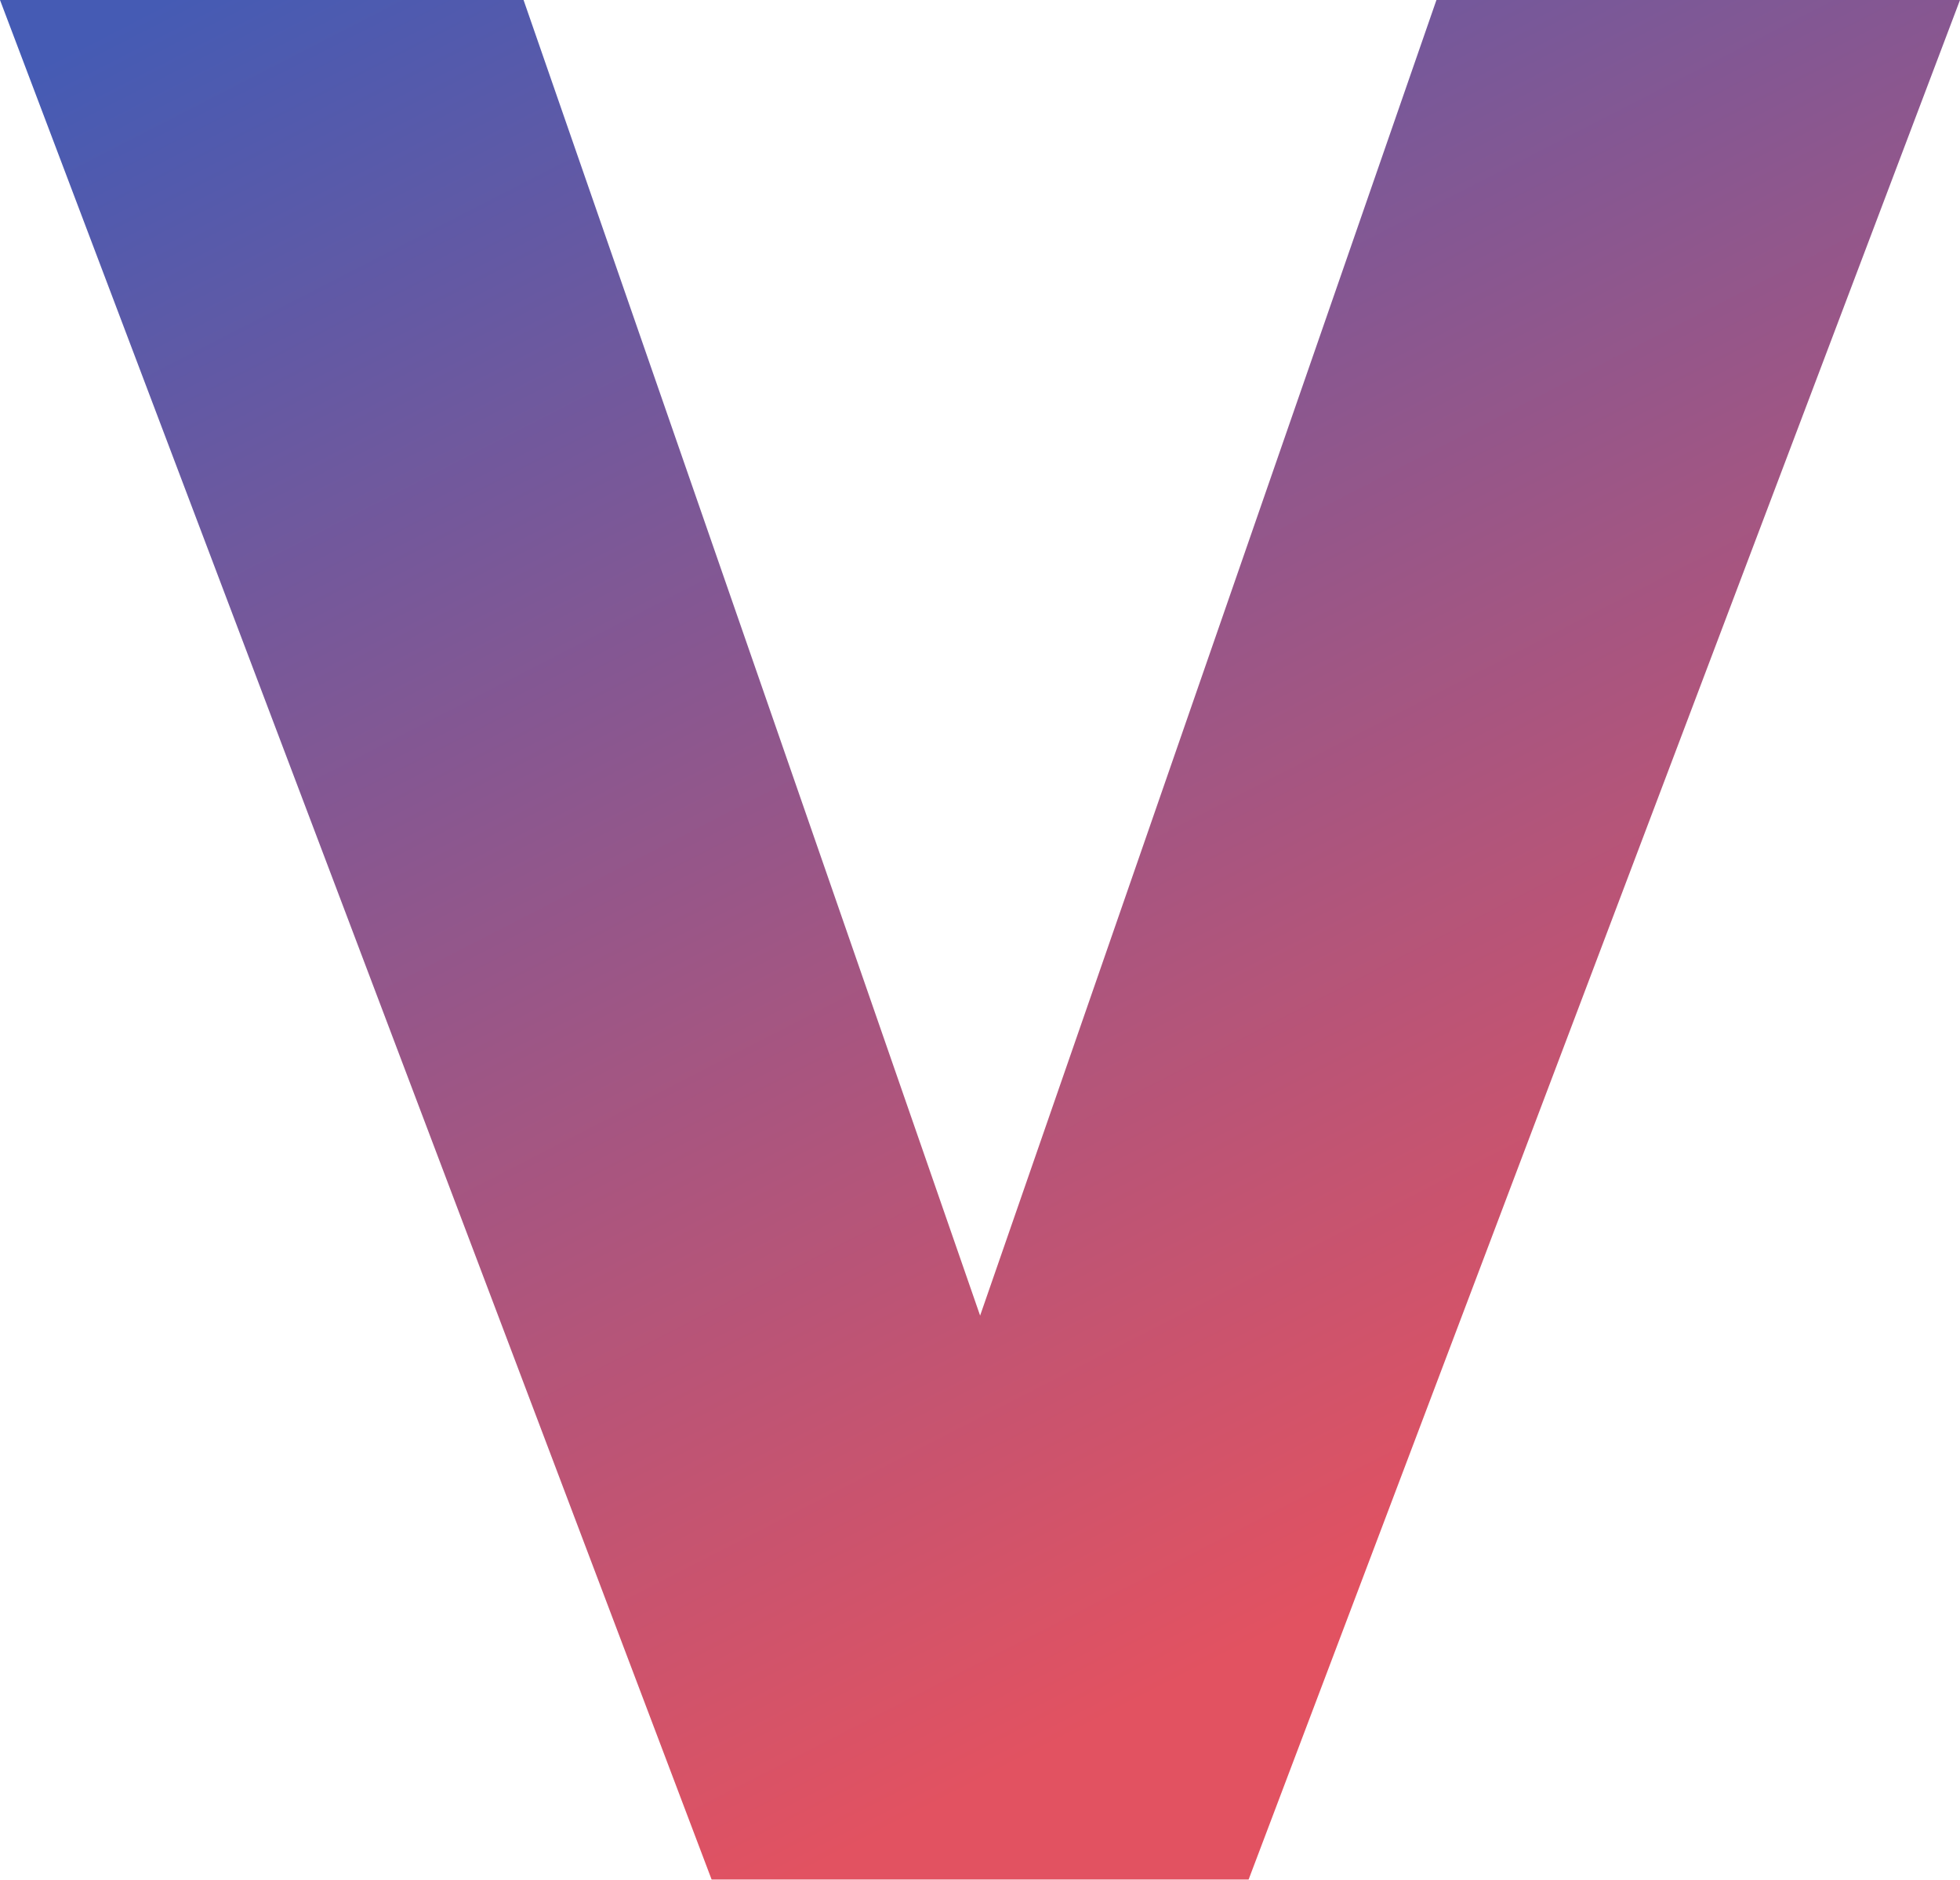
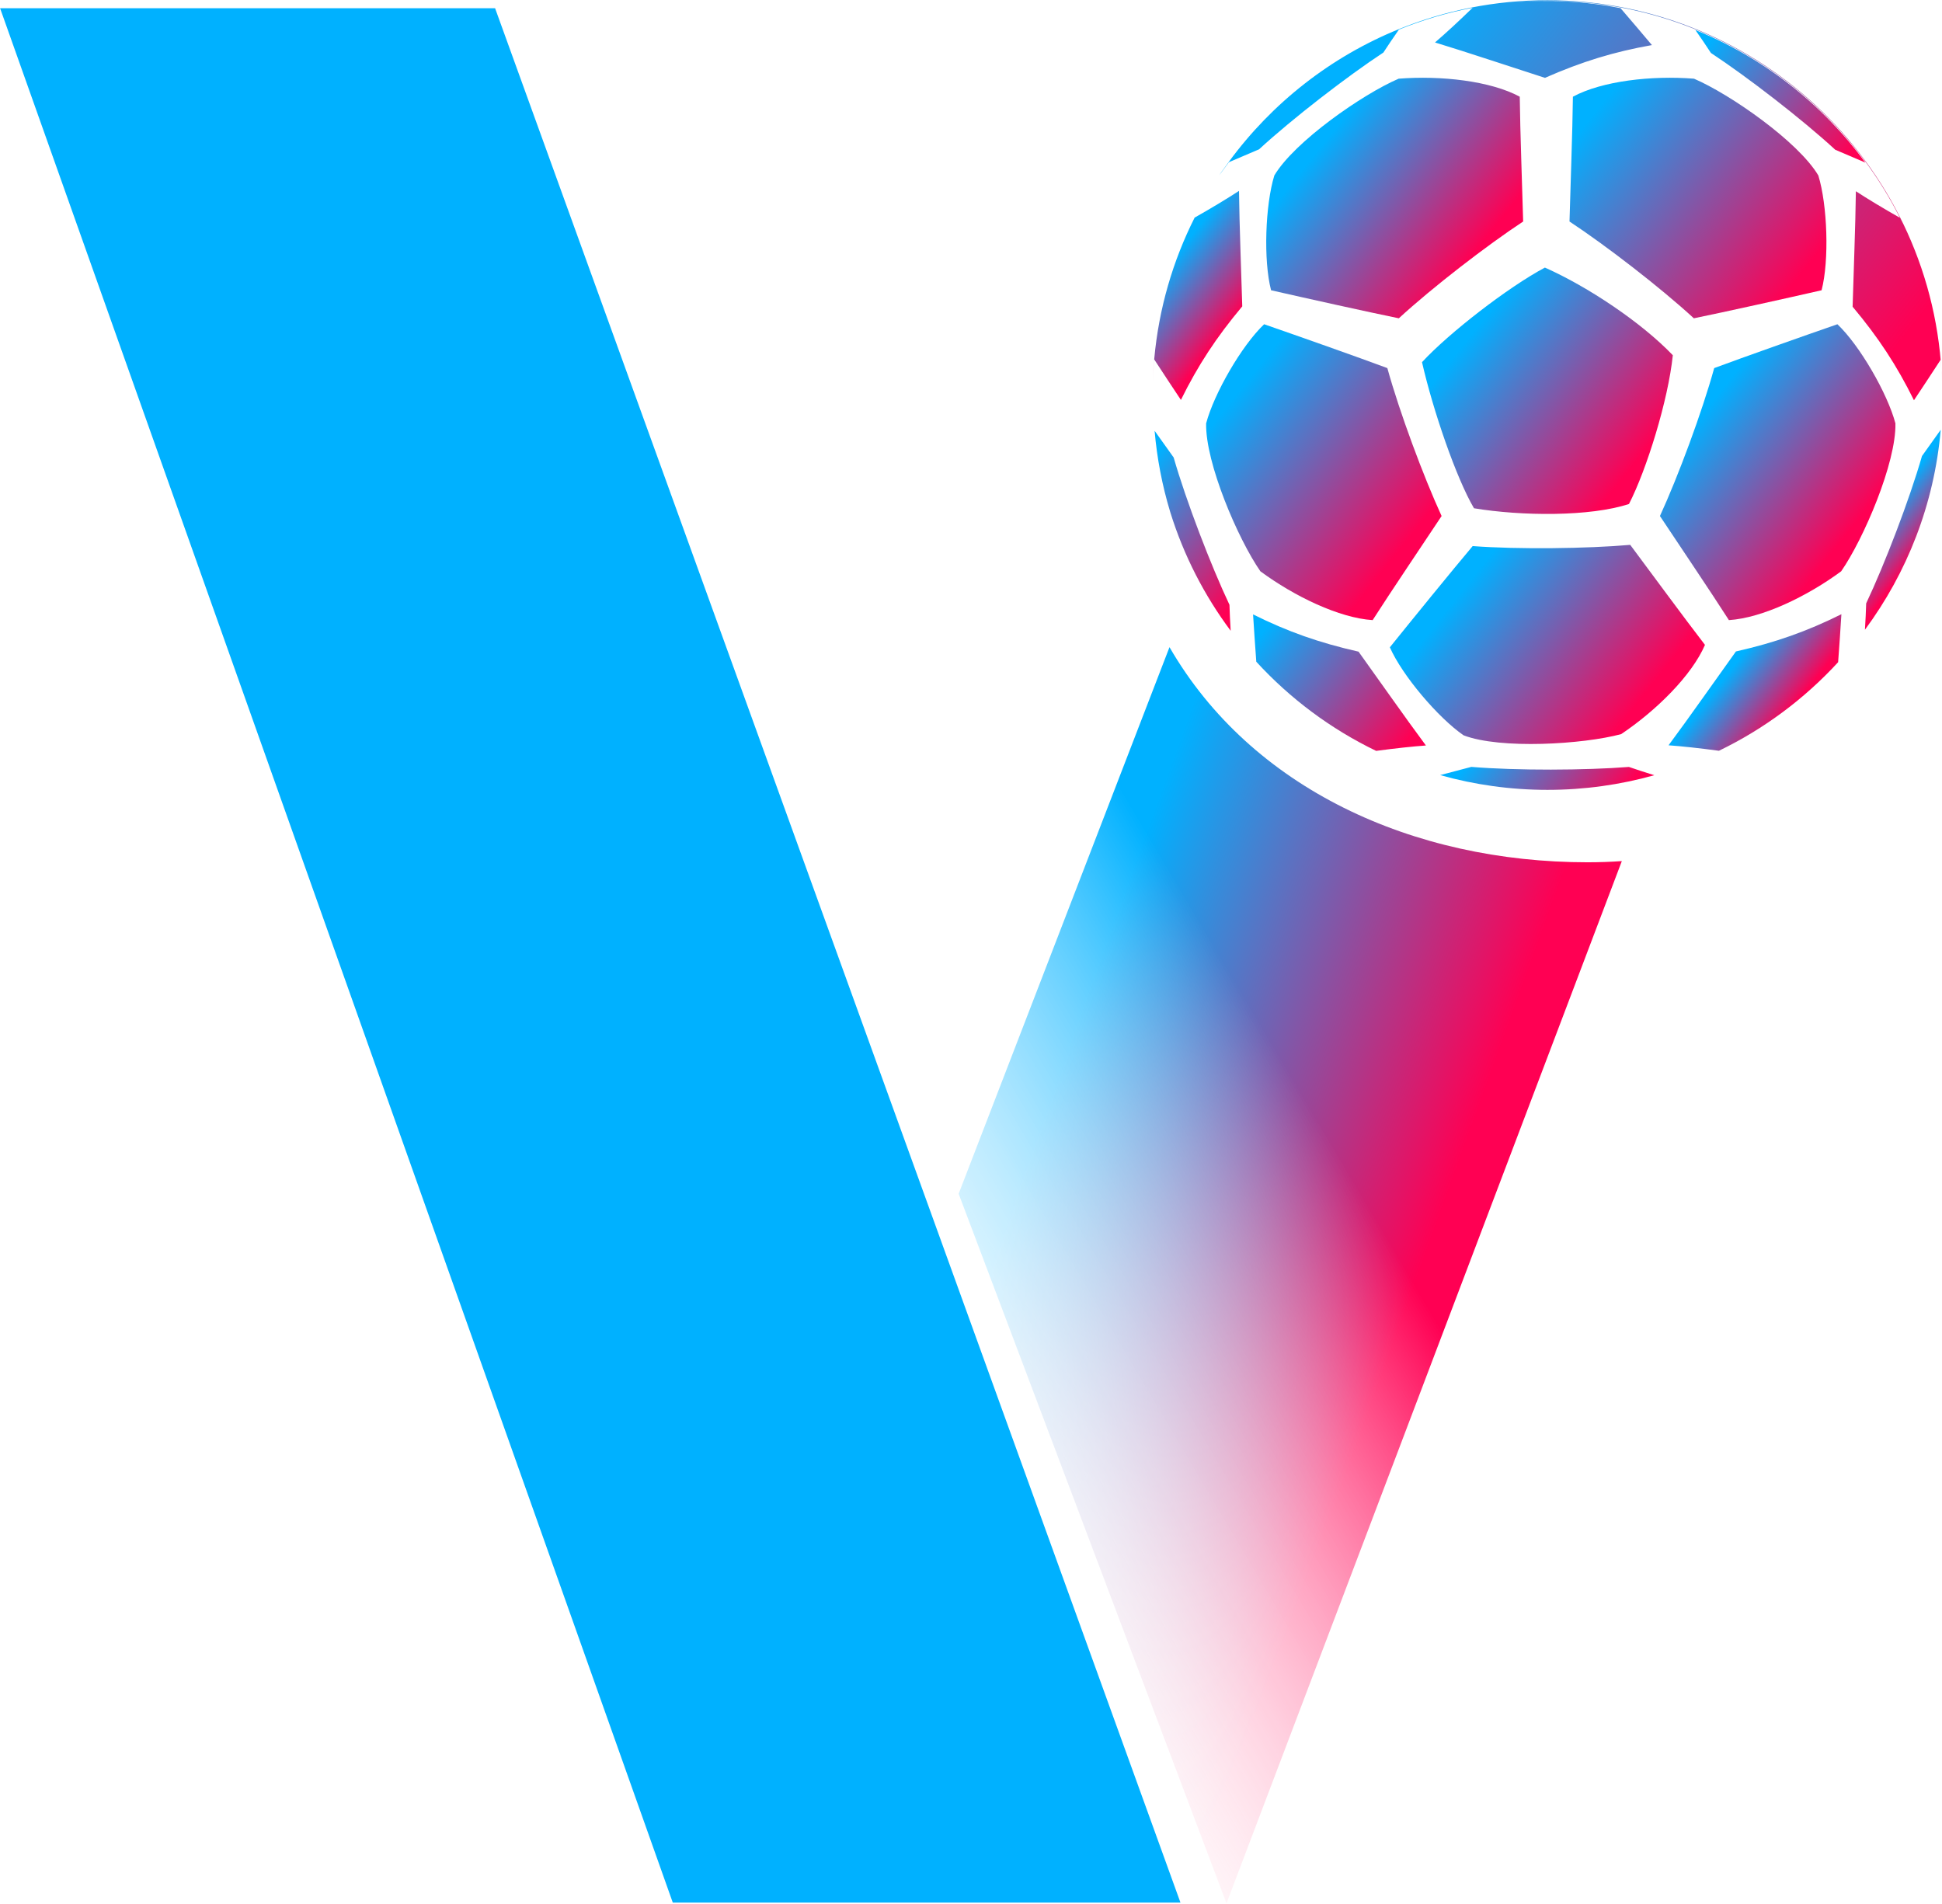
- <svg xmlns="http://www.w3.org/2000/svg" id="Layer_1" data-name="Layer 1" viewBox="0 0 87.45 83.86">
+ <svg xmlns="http://www.w3.org/2000/svg" xmlns:xlink="http://www.w3.org/1999/xlink" id="Layer_1" data-name="Layer 1" viewBox="0 0 4234.93 4150.5">
  <defs>
    <style>
      .cls-1 {
+         fill: url(#linear-gradient-15);
+       }
+ 
+       .cls-2 {
+         fill: url(#linear-gradient-13);
+       }
+ 
+       .cls-3 {
+         fill: url(#linear-gradient-2);
+       }
+ 
+       .cls-4 {
+         fill: url(#linear-gradient-10);
+       }
+ 
+       .cls-5 {
+         fill: url(#linear-gradient-12);
+       }
+ 
+       .cls-6 {
+         mask: url(#mask);
+       }
+ 
+       .cls-7 {
+         fill: url(#linear-gradient-4);
+       }
+ 
+       .cls-8 {
+         fill: url(#linear-gradient-3);
+       }
+ 
+       .cls-9 {
+         fill: url(#linear-gradient-5);
+       }
+ 
+       .cls-10 {
+         fill: url(#linear-gradient-8);
+       }
+ 
+       .cls-11 {
+         fill: url(#linear-gradient-14);
+       }
+ 
+       .cls-12 {
+         fill: url(#linear-gradient-7);
+       }
+ 
+       .cls-13 {
+         fill: url(#linear-gradient-9);
+       }
+ 
+       .cls-14 {
+         fill: url(#linear-gradient-11);
+       }
+ 
+       .cls-15 {
+         fill: url(#linear-gradient-6);
+       }
+ 
+       .cls-16 {
+         fill: #00b1ff;
+       }
+ 
+       .cls-17 {
+         fill: url(#linear-gradient-16);
+       }
+ 
+       .cls-18 {
+         filter: url(#luminosity-invert);
+       }
+ 
+       .cls-19 {
        fill: url(#linear-gradient);
      }
    </style>
-     <linearGradient id="linear-gradient" x1="31.67" y1="-12.48" x2="71.6" y2="65.32" gradientUnits="userSpaceOnUse">
-       <stop offset="0" stop-color="#455bb4" />
-       <stop offset="1" stop-color="#e25261" />
+     <filter id="luminosity-invert" x="1424.88" y="1197.49" width="2537.68" height="3085.74" color-interpolation-filters="sRGB" filterUnits="userSpaceOnUse">
+       <feColorMatrix result="cm" values="-1 0 0 0 1 0 -1 0 0 1 0 0 -1 0 1 0 0 0 1 0" />
+     </filter>
+     <linearGradient id="linear-gradient" x1="1927.47" y1="3094.45" x2="2630.99" y2="2377.86" gradientTransform="translate(-1055.943 -262.4237) scale(1.5194 1.1803)" gradientUnits="userSpaceOnUse">
+       <stop offset="0" stop-color="#fff" stop-opacity="0" />
+       <stop offset="1" stop-color="#000" />
    </linearGradient>
+     <mask id="mask" x="1424.88" y="1197.49" width="2537.68" height="3085.74" maskUnits="userSpaceOnUse">
+       <g class="cls-18">
+         <rect class="cls-19" x="1862.23" y="1412.41" width="1662.99" height="2655.91" transform="translate(1224.364 -810.2309) rotate(22.0268)" />
+       </g>
+     </mask>
+     <linearGradient id="linear-gradient-2" x1="2203.06" y1="2632.58" x2="3037.16" y2="2934.69" gradientUnits="userSpaceOnUse">
+       <stop offset="0" stop-color="#00b1ff" />
+       <stop offset="1" stop-color="#ff0053" />
+     </linearGradient>
+     <linearGradient id="linear-gradient-3" x1="2470.38" y1="1054.02" x2="2731.97" y2="1261.48" gradientUnits="userSpaceOnUse">
+       <stop offset="0" stop-color="#00b1ff" />
+       <stop offset="1" stop-color="#ff0053" />
+     </linearGradient>
+     <linearGradient id="linear-gradient-4" x1="2761.52" y1="1367.91" x2="3070.08" y2="1612.62" xlink:href="#linear-gradient-3" />
+     <linearGradient id="linear-gradient-5" x1="2689.7" y1="867.79" x2="3073.91" y2="1172.5" xlink:href="#linear-gradient-3" />
+     <linearGradient id="linear-gradient-6" x1="2893.02" y1="302.98" x2="3212.15" y2="556.07" xlink:href="#linear-gradient-3" />
+     <linearGradient id="linear-gradient-7" x1="3254.97" y1="1595.92" x2="3493.78" y2="1785.31" xlink:href="#linear-gradient-3" />
+     <linearGradient id="linear-gradient-8" x1="3192.66" y1="748.71" x2="3548.75" y2="1031.12" xlink:href="#linear-gradient-3" />
+     <linearGradient id="linear-gradient-9" x1="3206.78" y1="1264.02" x2="3561.7" y2="1545.51" xlink:href="#linear-gradient-3" />
+     <linearGradient id="linear-gradient-10" x1="3475.39" y1="247.57" x2="3923.7" y2="603.12" xlink:href="#linear-gradient-3" />
+     <linearGradient id="linear-gradient-11" x1="3784.11" y1="1448.21" x2="3907.53" y2="1546.1" xlink:href="#linear-gradient-3" />
+     <linearGradient id="linear-gradient-12" x1="3733.53" y1="83.83" x2="4040.23" y2="327.07" xlink:href="#linear-gradient-3" />
+     <linearGradient id="linear-gradient-13" x1="3718.46" y1="894.76" x2="4039.62" y2="1149.46" xlink:href="#linear-gradient-3" />
+     <linearGradient id="linear-gradient-14" x1="4103.5" y1="1118.71" x2="4195.77" y2="1191.89" xlink:href="#linear-gradient-3" />
+     <linearGradient id="linear-gradient-15" x1="3046.82" y1="96.3" x2="4036.84" y2="881.47" xlink:href="#linear-gradient-3" />
+     <linearGradient id="linear-gradient-16" x1="2547.52" y1="577.74" x2="2693.38" y2="693.42" xlink:href="#linear-gradient-3" />
  </defs>
-   <path class="cls-1" d="M43.73,58.7L64.09,0h23.36l-31.74,83.86h-23.96L0,0h23.36l20.37,58.7Z" />
+   <g class="cls-6">
+     <path class="cls-3" d="M3462.28,1880.34c-381.43,0-733.85-161-911.96-469.12l-459.78,1191.94,584.06,1547.33,862.14-2272.74c-24.63,1.72-49.55,2.58-74.46,2.58Z" />
+   </g>
+   <path class="cls-16" d="M2574.24,4148.87h-1107.1L.21,17.95h1079.44l1494.59,4130.92Z" />
+   <g>
+     <path class="cls-8" d="M2681.1,1318.9c.48,17.36,1.41,36.44,2.64,56.6-57.37-76.95-102.19-163.85-131.4-257.62-.29-.88-.55-1.76-.81-2.64-17.26-57.22-28.55-116.17-33.67-175.85,14.05,19.45,27.98,38.95,41.52,58.18,27.39,95.42,81.44,236.07,121.73,321.32Z" />
+     <path class="cls-7" d="M2962.59,1421.04c36.58,50.78,104.1,147.18,146.92,204.62-28.2,2-67.61,6.22-108.54,11.74-99.18-47.83-187.78-114.1-261.37-194.4-2.62-37.94-5.32-72.54-7.03-103.18,75.44,37.48,143.6,61.66,230.03,81.22Z" />
+     <path class="cls-9" d="M2756.7,707.06c74.49,25.83,204.2,71.59,268.69,95.62,26.38,95.68,78.93,236.91,118.32,322.59-34.53,52.16-111.79,166.59-150.37,226.97-72.69-4.62-170.55-51.66-244.82-106.45-48.86-70.25-120.21-236.71-118.3-322.59,17.17-64.89,77.59-169.85,126.48-216.14Z" />
+     <path class="cls-15" d="M3314.13,210.86c.77,71.64,5.74,209.63,7.43,272.17-78.76,51.83-198.11,143.82-271.13,211.06-67.46-13.78-201.72-43.61-278.59-61.13-16.99-65.15-12.66-186.2,7.1-250.34,43.85-73.86,192.51-177.32,271.13-211.04,92.03-7.19,199.96,4.73,264.06,39.28Z" />
+     <path class="cls-12" d="M3552.12,1672.39c16.86,5.85,35.54,11.91,55.41,18.07-74.12,20.82-152.31,31.94-233.06,31.94s-159.56-11.21-233.94-32.18c22.79-6.13,45.59-12.16,67.99-17.91,98.94,8.22,249.61,7.54,343.6.09Z" />
+     <path class="cls-10" d="M3368.97,583.5c93.9,41.68,210.64,119.69,278.96,191.12-10.18,98.56-57.17,249.5-95.57,324.37-84.87,27.96-234.78,26.51-338.02,9.36-38.4-65.04-89.29-212.97-113.36-318.61,58.54-63.44,187.45-163.34,267.99-206.25Z" />
+     <path class="cls-13" d="M3718.05,1406.23c-28.84,66.87-106.1,143.16-182.73,194.6-82.6,22.33-263.4,33.41-343.6,2.66-55.28-38.05-133.75-130.3-160.86-191.96,49.43-61.41,136.24-168.09,180.59-220.73,99,7.43,249.66,5.56,343.6-2.66,37.46,50.12,119.16,161.43,162.99,218.09Z" />
+     <path class="cls-4" d="M3694.11,171.58c78.63,33.72,227.28,137.18,271.13,211.04,19.78,64.14,24.09,185.19,7.1,250.34-76.87,17.52-211.13,47.35-278.56,61.13-73.04-67.24-192.4-159.23-271.16-211.06,1.69-62.54,6.66-200.53,7.43-272.17,64.1-34.55,172.02-46.47,264.06-39.28Z" />
+     <path class="cls-14" d="M3785.51,1420.6c86.45-19.59,154.61-43.74,230.05-81.22-1.76,31.01-4.48,66.1-7.14,104.61-73.28,79.7-161.41,145.56-259.97,193.17-41.43-5.65-81.37-9.91-109.84-11.94,42.82-57.44,110.34-153.84,146.9-204.62Z" />
+     <path class="cls-5" d="M4067.88,354.6c-22.11-9.3-44.16-18.68-65.75-28.07-73.02-67.24-192.38-159.23-271.13-211.06-10.02-15.45-21.5-32.31-33.83-50.01,148.88,60.45,277,161.38,370.71,289.14Z" />
+     <path class="cls-2" d="M3738.16,802.68c64.51-24.02,194.2-69.79,268.69-95.62,48.91,46.29,109.31,151.25,126.5,216.14,1.91,85.88-69.46,252.34-118.32,322.59-74.25,54.8-172.13,101.84-244.8,106.45-38.58-60.38-115.84-174.81-150.39-226.97,39.39-85.68,91.95-226.91,118.32-322.59Z" />
+     <path class="cls-11" d="M4191.3,994.41c13.3-18.9,27.01-38.07,40.82-57.19-14.16,162.44-73.44,311.95-165.23,435.95,1.25-20.49,2.2-39.83,2.68-57.44,40.29-85.24,94.34-225.9,121.73-321.32Z" />
+     <path class="cls-1" d="M4234.93,833.07c-.55-16.27-1.54-32.44-2.99-48.47-21.41,32.51-40.62,62.32-58.16,88.23-37.3-75.53-76.87-136.06-133.78-204,1.69-62.56,6.37-180.15,7.12-251.81,24.2,15.87,59.13,36.99,95.99,57.88,2.99,5.91,5.91,11.85,8.79,17.83C4013.69,202.25,3717.57,1.52,3374.47,1.52c-25.04,0-49.87,1.08-74.38,3.19,76.71-6.26,155.25-2.24,233.77,13.08,25.26,29.63,48.51,56.42,68.49,80.52-82.93,14.71-152.09,35.81-233.24,71.46-59.59-19.08-171.21-56.42-239.79-77.18,21.87-18.71,51.74-46.18,81.94-75.59-55.66,10.66-109.38,26.71-160.66,47.54-12.33,17.67-23.81,34.53-33.83,50.01-78.76,51.83-198.09,143.82-271.13,211.06-21.59,9.36-43.61,18.77-65.75,28.07-27.78,37.89-28.38,37.83-.95.29.33-.44.64-.88.97-1.32,93.7-127.77,221.81-228.69,370.68-289.14C3150.57,22.86,3259.93.48,3374.47.48c465.99,0,845.52,370.2,860.46,832.59Z" />
+     <path class="cls-17" d="M2709,668.06c-56.91,67.96-96.47,128.48-133.78,204-17.54-25.92-36.77-55.74-58.18-88.25-1.54,16.93-2.57,33.98-3.12,51.17.51-17.54,1.56-34.95,3.14-52.23,9.98-110.04,40.62-214.09,88.1-308.24,0,0,.75-.4.75-.42,36.86-20.86,71.77-41.98,95.97-57.83.75,71.64,5.43,189.23,7.12,251.79Z" />
+   </g>
</svg>
